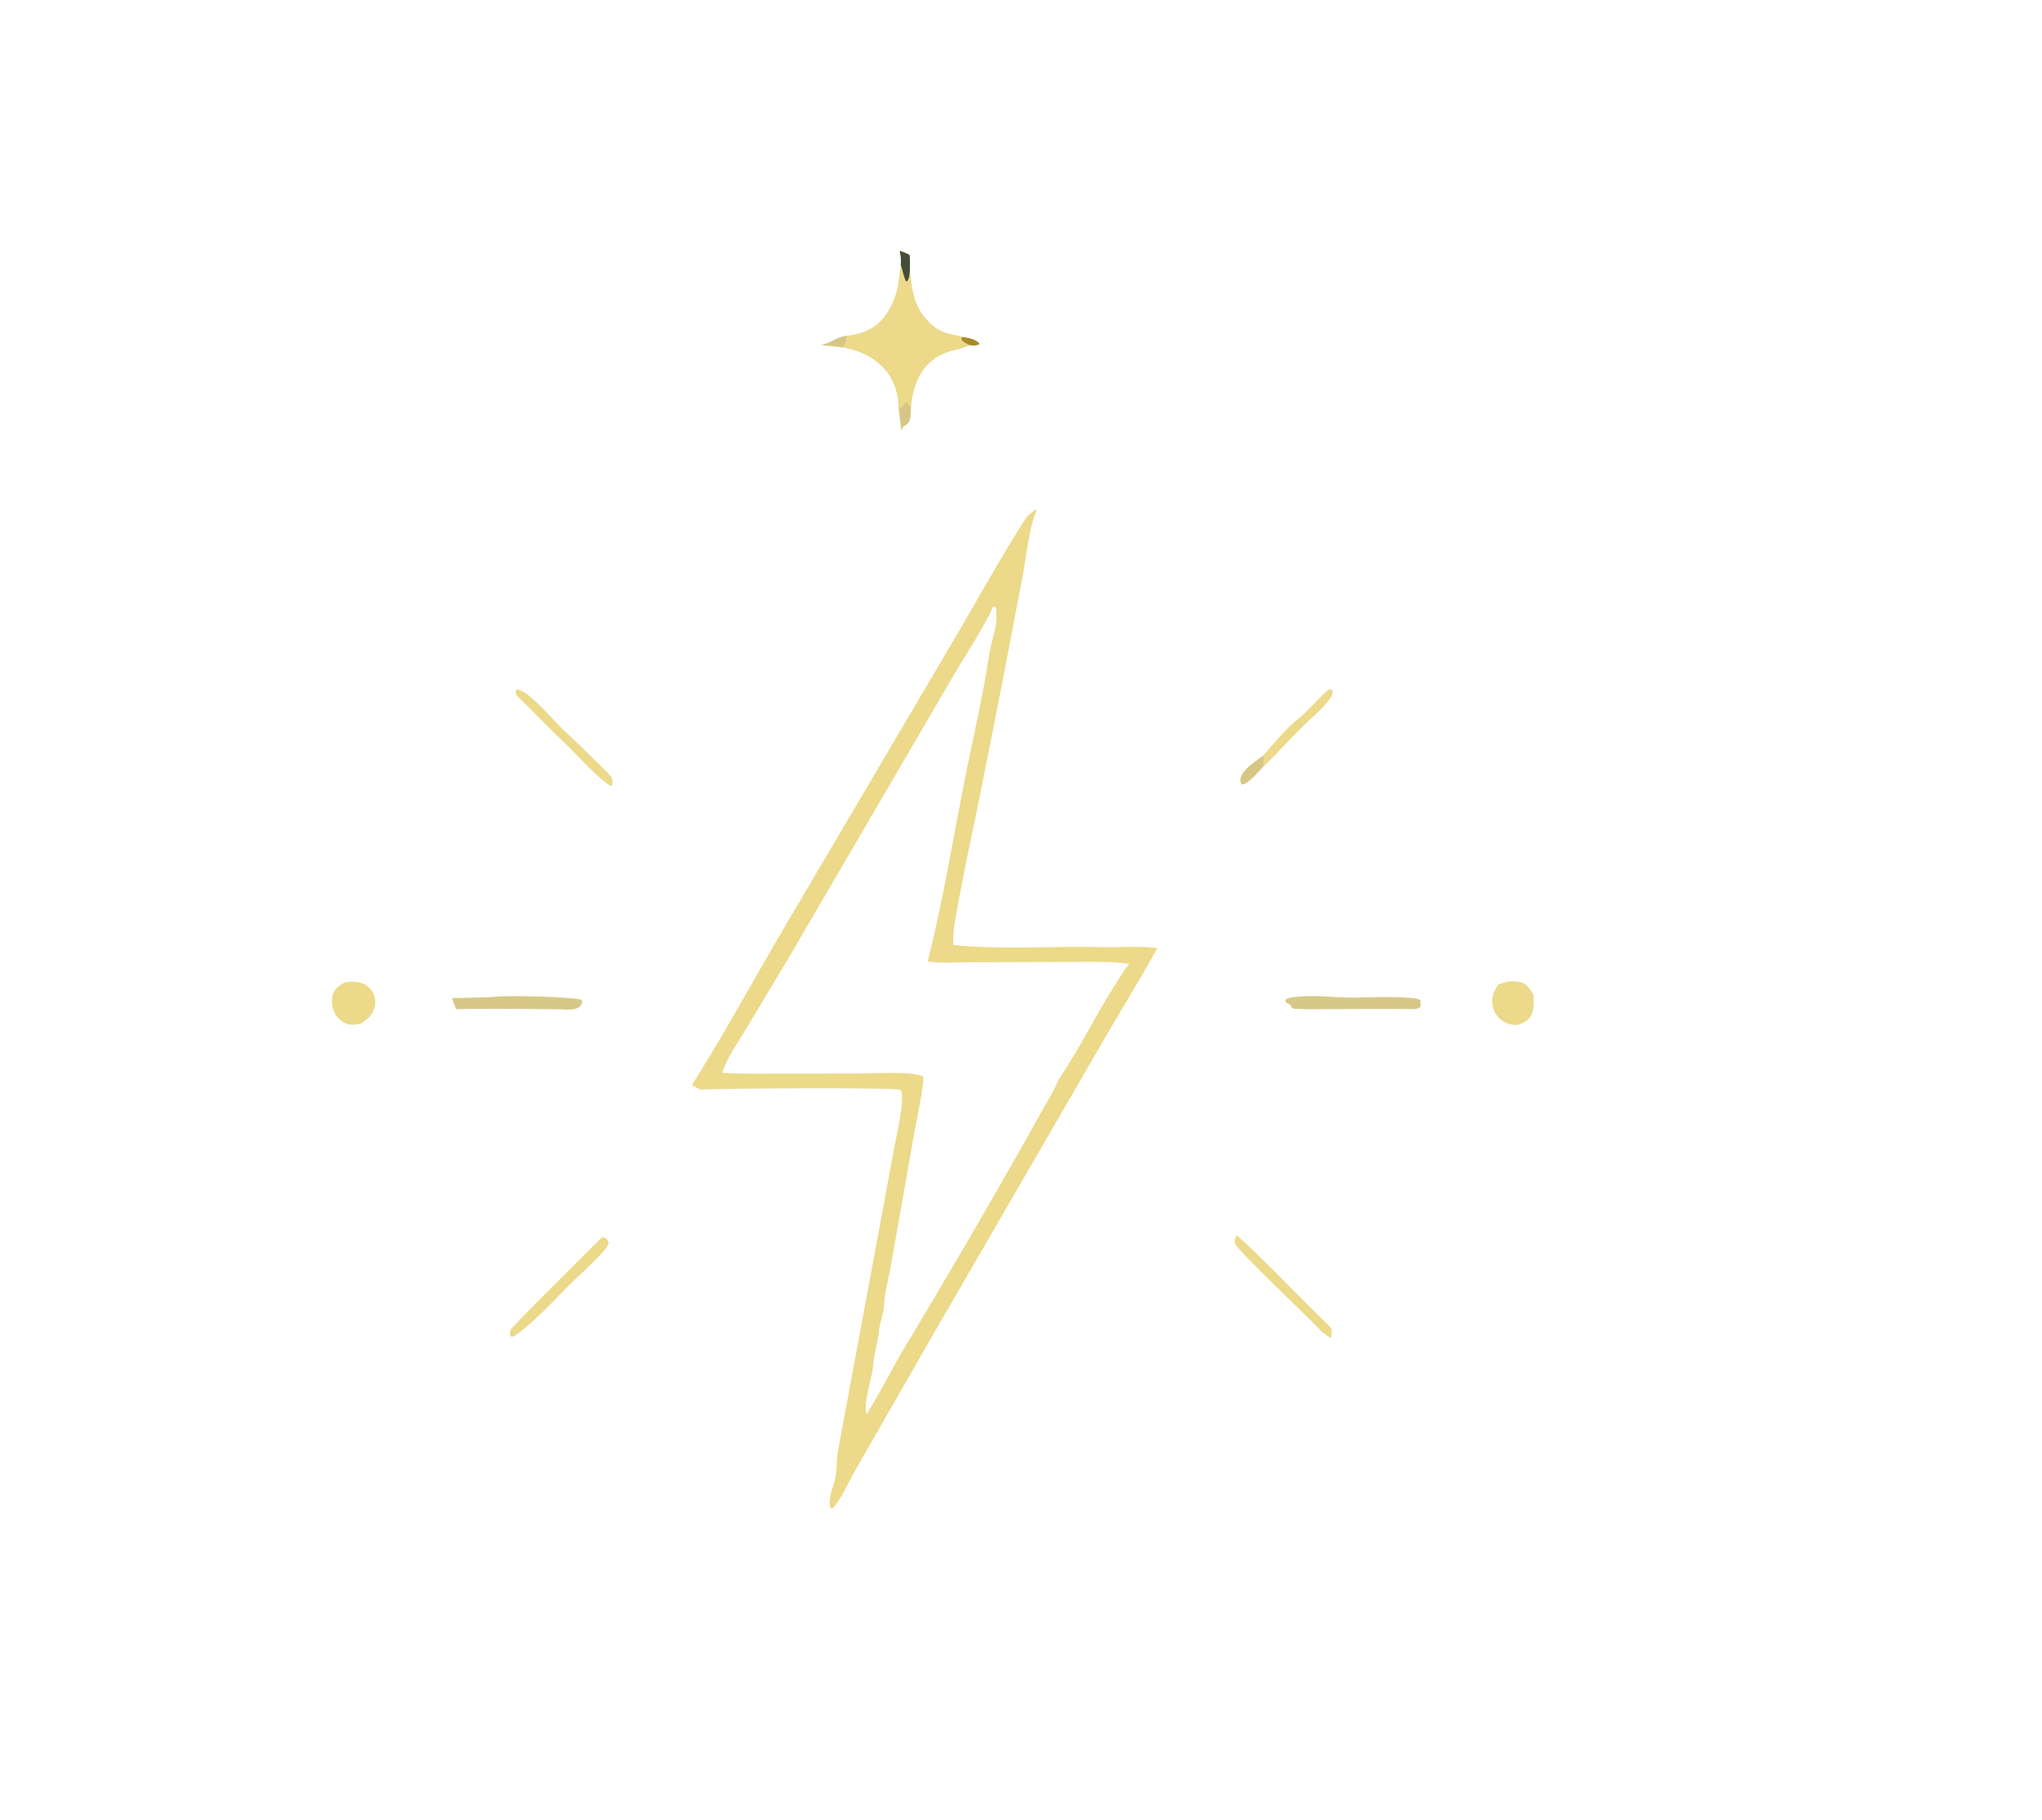
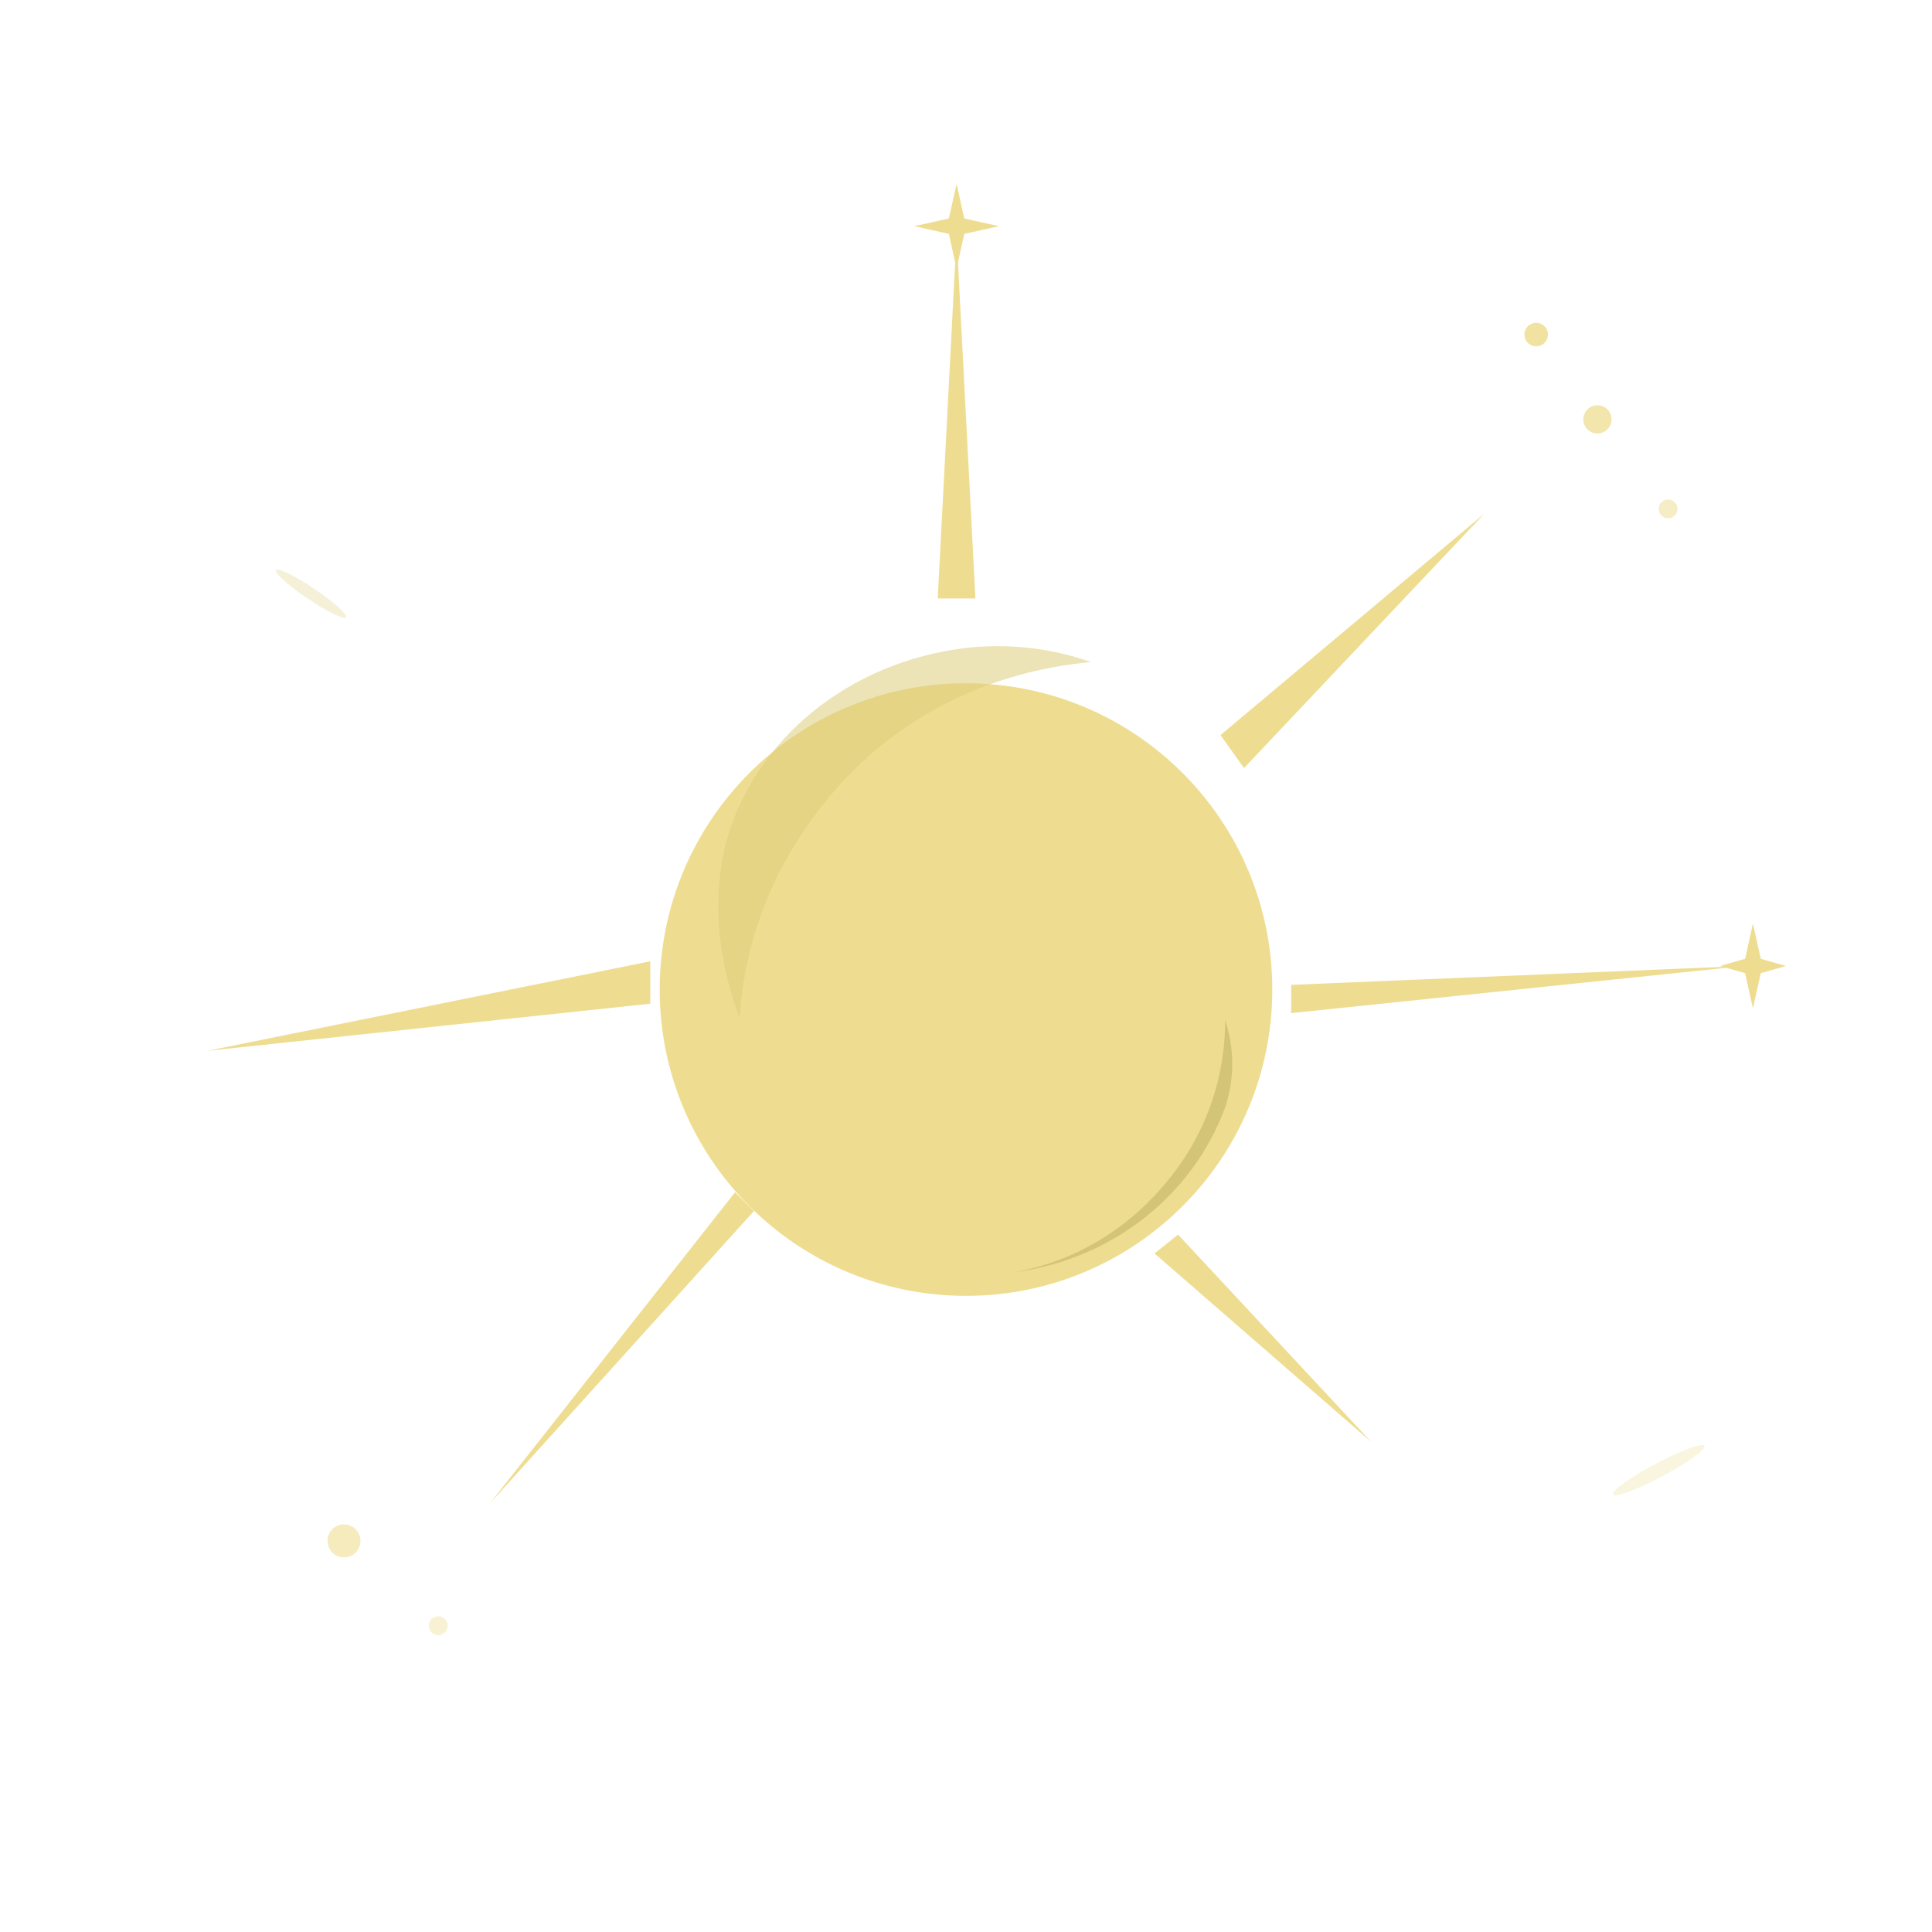
- <svg xmlns="http://www.w3.org/2000/svg" width="964" height="859" fill="none" viewBox="0 0 964 859">
-   <path fill="#ECD989" d="m488.901 240.523.428.814c-3.168 5.57-5.065 22.643-6.331 29.469l-10.012 52.316-10.277 51.986c-4.119 20.084-8.511 40.039-11.962 60.299-.635 3.728-.801 6.88-.786 10.641 21.609 2.359 48.114.479 70.115 1.022 7.997.197 18.55-.577 26.293.47-8.393 15.262-18.108 30.751-26.797 45.93l-80.115 138.292-35.568 62.079c-2.851 4.89-7.486 15.255-11.062 18.244l-.669-.146-.513-2.071c.123-4.698.92-5.766 2.226-10.205 1.343-4.565.891-10.228 1.757-14.996l19.359-104.148 7.15-38.709c.945-5.06 5.289-23.473 3.14-27.314-2.739-1.309-84.49-.739-94.607-.146-1.329-.73-2.723-1.44-4.069-2.146 13.662-21.341 27.32-46.432 40.216-68.542l80.617-136.771c12.387-20.719 23.919-42.158 36.995-62.478.711-1.102 3.338-3.033 4.472-3.89ZM340.966 506.395c8.857.57 17.561.386 26.425.396l39.061-.047c5.884-.038 24.738-1.149 29.323 1.421.724 2.66-3.394 22.49-4.101 26.321l-10.946 62.069c-1.188 6.957-3.131 13.353-3.453 20.611-.335 3.375-2.133 7.997-2.351 11.226-.305 4.533-2.367 10.92-2.59 15.128-.356 6.764-5.004 18.249-3.229 24.024 5.478-8.312 11.814-21.223 17.525-30.731a4152.235 4152.235 0 0 0 55.055-94.198c4.806-8.346 9.306-16.879 14.225-25.163 1.788-3.013 3.257-7.004 5.154-9.847 8.873-13.287 15.825-27.648 24.359-41.138 2.156-3.409 5.055-8.479 7.729-11.428-7.004-1.347-20.033-.961-27.781-.971l-46.628.139c-5.943.038-15.328.56-20.794-.356 6.812-26.86 11.46-54.881 16.754-82.096 4.11-21.127 9.189-42.074 12.41-63.389 1.412-8.676 3.807-10.561 3.179-21.163-.743-.918-.284-.544-1.59-.871-1.23 4.891-15.09 26.499-18.471 32.381l-76.719 131.384-20.683 34.581c-3.326 5.587-10.442 15.989-11.863 21.717Zm84.283-381.143c.102-2.736.189-3.541-.451-6.302l.163-.503c1.707.63 2.742 1.006 4.352 1.829.498 1.424.089 4.916.256 7.238 1.137 10.373 1.93 18.554 10.7 26.091 5.11 4.391 8.932 3.677 13.876 5.448 3.279.563 5.541.702 8.119 2.91l-.13.681c-1.956.677-2.277.519-4.412.27-2.284 1.088-4.95 1.91-7.42 2.458-13.309 2.952-18.962 13.449-20.214 26.53-.395 3.388.498 7.572-3.284 9.134-.631.261-.701.907-1.03 1.609l-.441-.114c-.01-2.45-.84-7.596-1.093-10.493-.617-15.971-11.305-25.428-26.368-28.041 1.757-2.098 1.567-2.751 1.985-5.534 11.447-1.151 17.898-6.577 22.181-17.119 2.416-5.945 2.126-10.007 3.211-16.092Z" />
-   <path fill="#454D39" d="M425.249 125.252c.102-2.736.189-3.541-.451-6.302l.163-.503c1.707.63 2.743 1.006 4.352 1.829.498 1.424.089 4.916.256 7.238-.199 1.867-.224 3.836-1.35 5.338l-.614-.234c-1.324-2.829-1.26-4.801-2.356-7.366Z" />
-   <path fill="#D7C785" d="m424.24 192.038 1.029.604c1.164-.662 1.349-1.395 1.944-2.611l.881-.321c.866.819.897 1.043 1.482 2.105l.512.086c-.395 3.389.499 7.572-3.283 9.134-.632.261-.701.908-1.031 1.609l-.441-.113c-.01-2.45-.84-7.596-1.093-10.493Z" />
-   <path fill="#A78B2A" d="M454.145 159.053c3.278.563 5.541.702 8.119 2.909l-.13.681c-1.956.678-2.277.519-4.413.27-1.556-.816-2.866-1.29-3.877-2.682l.301-1.178Z" />
-   <path fill="#D7C785" fill-opacity=".984" d="M614.264 470.384c7.837-.69 19.167.866 27.536.513 4.641-.193 26.42-.842 28.736 1.2.019 1.167.287 2.255-.038 3.276-1.779 1.186-2.593.965-4.805.941a3301.387 3301.387 0 0 0-36.701.038c-5.658.033-12.21.235-17.887-.169-.122-.01-1.031-.259-1.04-.278l-.876-1.553c-1.624-1.017-1.586-.396-2.513-1.874l.475-.833c1.991-1.087 4.754-1.06 7.113-1.261Zm-378.62.027c5.099-.512 34.494.079 38.88 1.531l.33.861c-.706 4.9-7.42 3.605-11.063 3.634-3.074.023-6.201-.076-9.281-.099-12.919-.057-26.326-.273-39.201.052-.716-1.685-1.294-3.54-1.882-5.281 6.669-.099 15.858-.203 22.217-.698Z" />
-   <path fill="#ECD989" d="M163.152 463.681c4.549-.635 9.103-.294 12.123 3.655a9.363 9.363 0 0 1 1.734 7.256c-.738 4.227-3.213 6.255-6.477 8.477-2.766.65-4.516 1.139-7.311-.009a10.001 10.001 0 0 1-5.64-5.908c-2.111-6.038-.466-11.192 5.571-13.471Zm549.361-.436c6.43-.161 8.318.952 11.429 6.278.235 6.994.372 12.153-7.785 14.346-5.498-.028-10.144-3.144-11.448-8.788-.993-4.302.41-6.871 2.65-10.375 1.605-.575 3.488-1.021 5.154-1.461ZM284.39 583.852c1.845.866 2.455.884 2.971 3.021-.8 3.45-13.843 15.034-16.997 18.136-8.888 8.745-17.528 18.691-27.722 25.807l-1.367.189-.558-.758c.013-.988.018-2.344.699-3.078 3.877-4.18 8.213-8.534 12.186-12.568a3984.643 3984.643 0 0 1 30.788-30.749Zm299.448-.838c15.128 13.715 29.536 29.323 44.326 43.51 1.035.988.343 3.883.117 5.168-.927-.607-4.165-2.871-4.787-3.558-5.577-6.199-38.051-36.577-40.555-41.195-.278-1.647.211-2.306.899-3.925ZM244.161 325.379c5.972.865 17.975 15.896 23.243 20.561 5.796 5.132 11.778 11.404 17.416 16.792 1.399 1.336 2.997 3.007 4.092 4.582.296 1.844.214 1.979-.195 3.847-5.329-2.399-16.92-15.578-21.792-20.127-7.314-6.829-14.713-14.753-21.974-21.717-1.119-1.073-1.374-1.441-1.637-2.897l.847-1.041Zm352.38 31.132c5.794-6.834 10.746-12.822 17.901-18.459 2.721-2.146 11.499-12.423 13.486-12.728l1.176.581c.904 3.444-7.795 11.104-10.416 13.503-7.579 6.929-14.686 15.279-22.034 22.213-.075-1.674-.08-3.428-.113-5.11Z" />
-   <path fill="#D7C785" d="M596.541 356.512c.033 1.681.037 3.435.113 5.109-2.538 2.593-7.372 8.614-10.365 8.723-3.432-5.062 6.627-11.096 10.252-13.832ZM387.567 162.914c5.904-1.456 6.833-3.792 12.29-4.452-.418 2.784-.228 3.436-1.985 5.535-3.43-.404-6.865-.765-10.305-1.083Z" />
+ <svg xmlns="http://www.w3.org/2000/svg" width="820" height="820" fill="none" viewBox="0 0 820 820">
+   <circle cx="410" cy="420" r="130" fill="#EEDD91" />
+   <path fill="#DCCC7B" fill-opacity="0.55" d="M308 358c12-44 52-77 102-83 18-2 36 0 53 6-44 4-83 24-110 56-23 27-37 60-39 95-9-23-12-49-6-74Z" />
+   <path fill="#9A8F40" fill-opacity="0.32" d="M520 470c-14 38-49 65-90 70 30-5 56-23 73-49 11-17 17-37 17-58 4 12 4 25 0 37Z" />
+   <path fill="#EEDD91" d="M414 254 L406 100 L398 254 Z" />
+   <path fill="#EEDD91" d="M406 78 L410 96 L406 114 L402 96 Z M388 96 L406 92 L424 96 L406 100 Z" />
+   <path fill="#EEDD91" d="M518 312 L630 218 L528 326 Z" />
+   <path fill="#EEDD91" d="M548 418 L740 410 L548 430 Z" />
+   <path fill="#EEDD91" d="M758 410 L744 414 L730 410 L744 406 Z M744 392 L748 410 L744 428 L740 410 Z" />
+   <path fill="#EEDD91" d="M500 524 L582 612 L490 532 Z" />
+   <path fill="#EEDD91" d="M320 514 L208 638 L312 506 Z" />
+   <path fill="#EEDD91" d="M276 408 L88 446 L276 426 Z" />
+   <circle cx="678" cy="178" r="6" fill="#EEDD91" fill-opacity="0.75" />
+   <circle cx="708" cy="216" r="4" fill="#EEDD91" fill-opacity="0.5" />
+   <circle cx="652" cy="142" r="5" fill="#EEDD91" fill-opacity="0.85" />
+   <circle cx="146" cy="654" r="7" fill="#EEDD91" fill-opacity="0.6" />
+   <circle cx="186" cy="690" r="4" fill="#EEDD91" fill-opacity="0.4" />
+   <ellipse cx="704" cy="624" rx="22" ry="3" fill="#EEDD91" fill-opacity="0.3" transform="rotate(-28 704 624)" />
+   <ellipse cx="132" cy="252" rx="18" ry="2.5" fill="#DCCC7B" fill-opacity="0.3" transform="rotate(34 132 252)" />
</svg>
